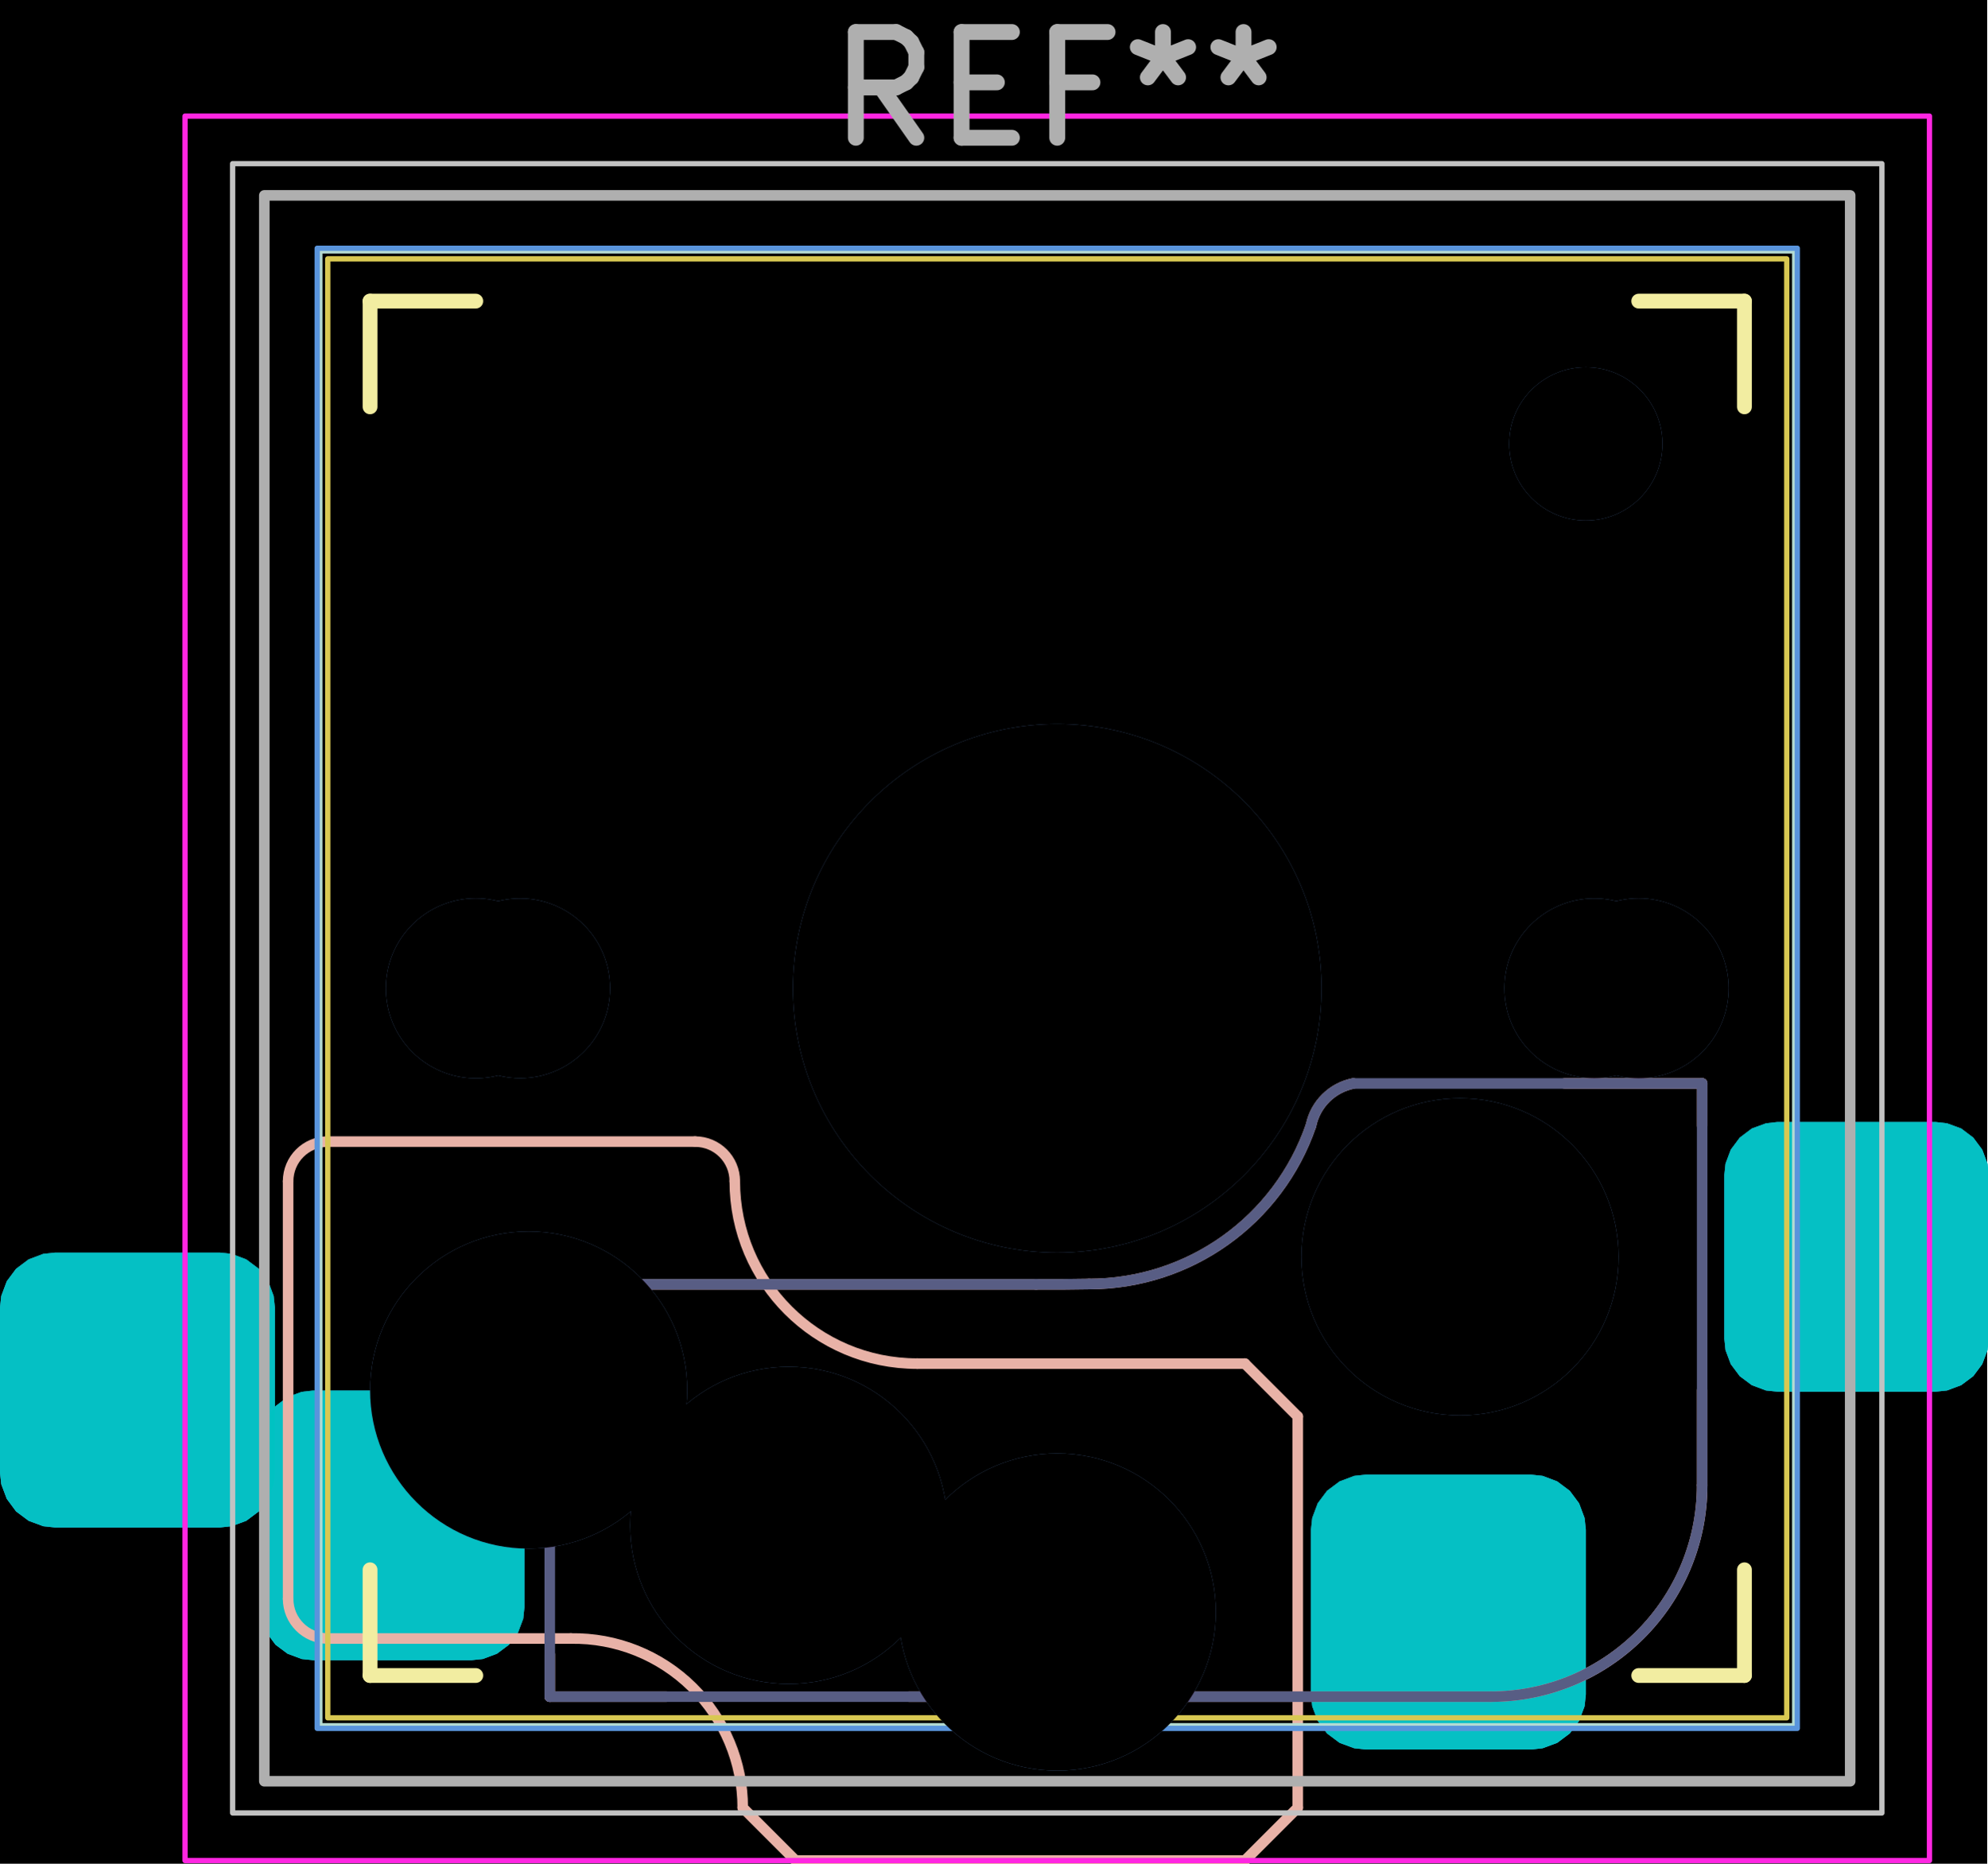
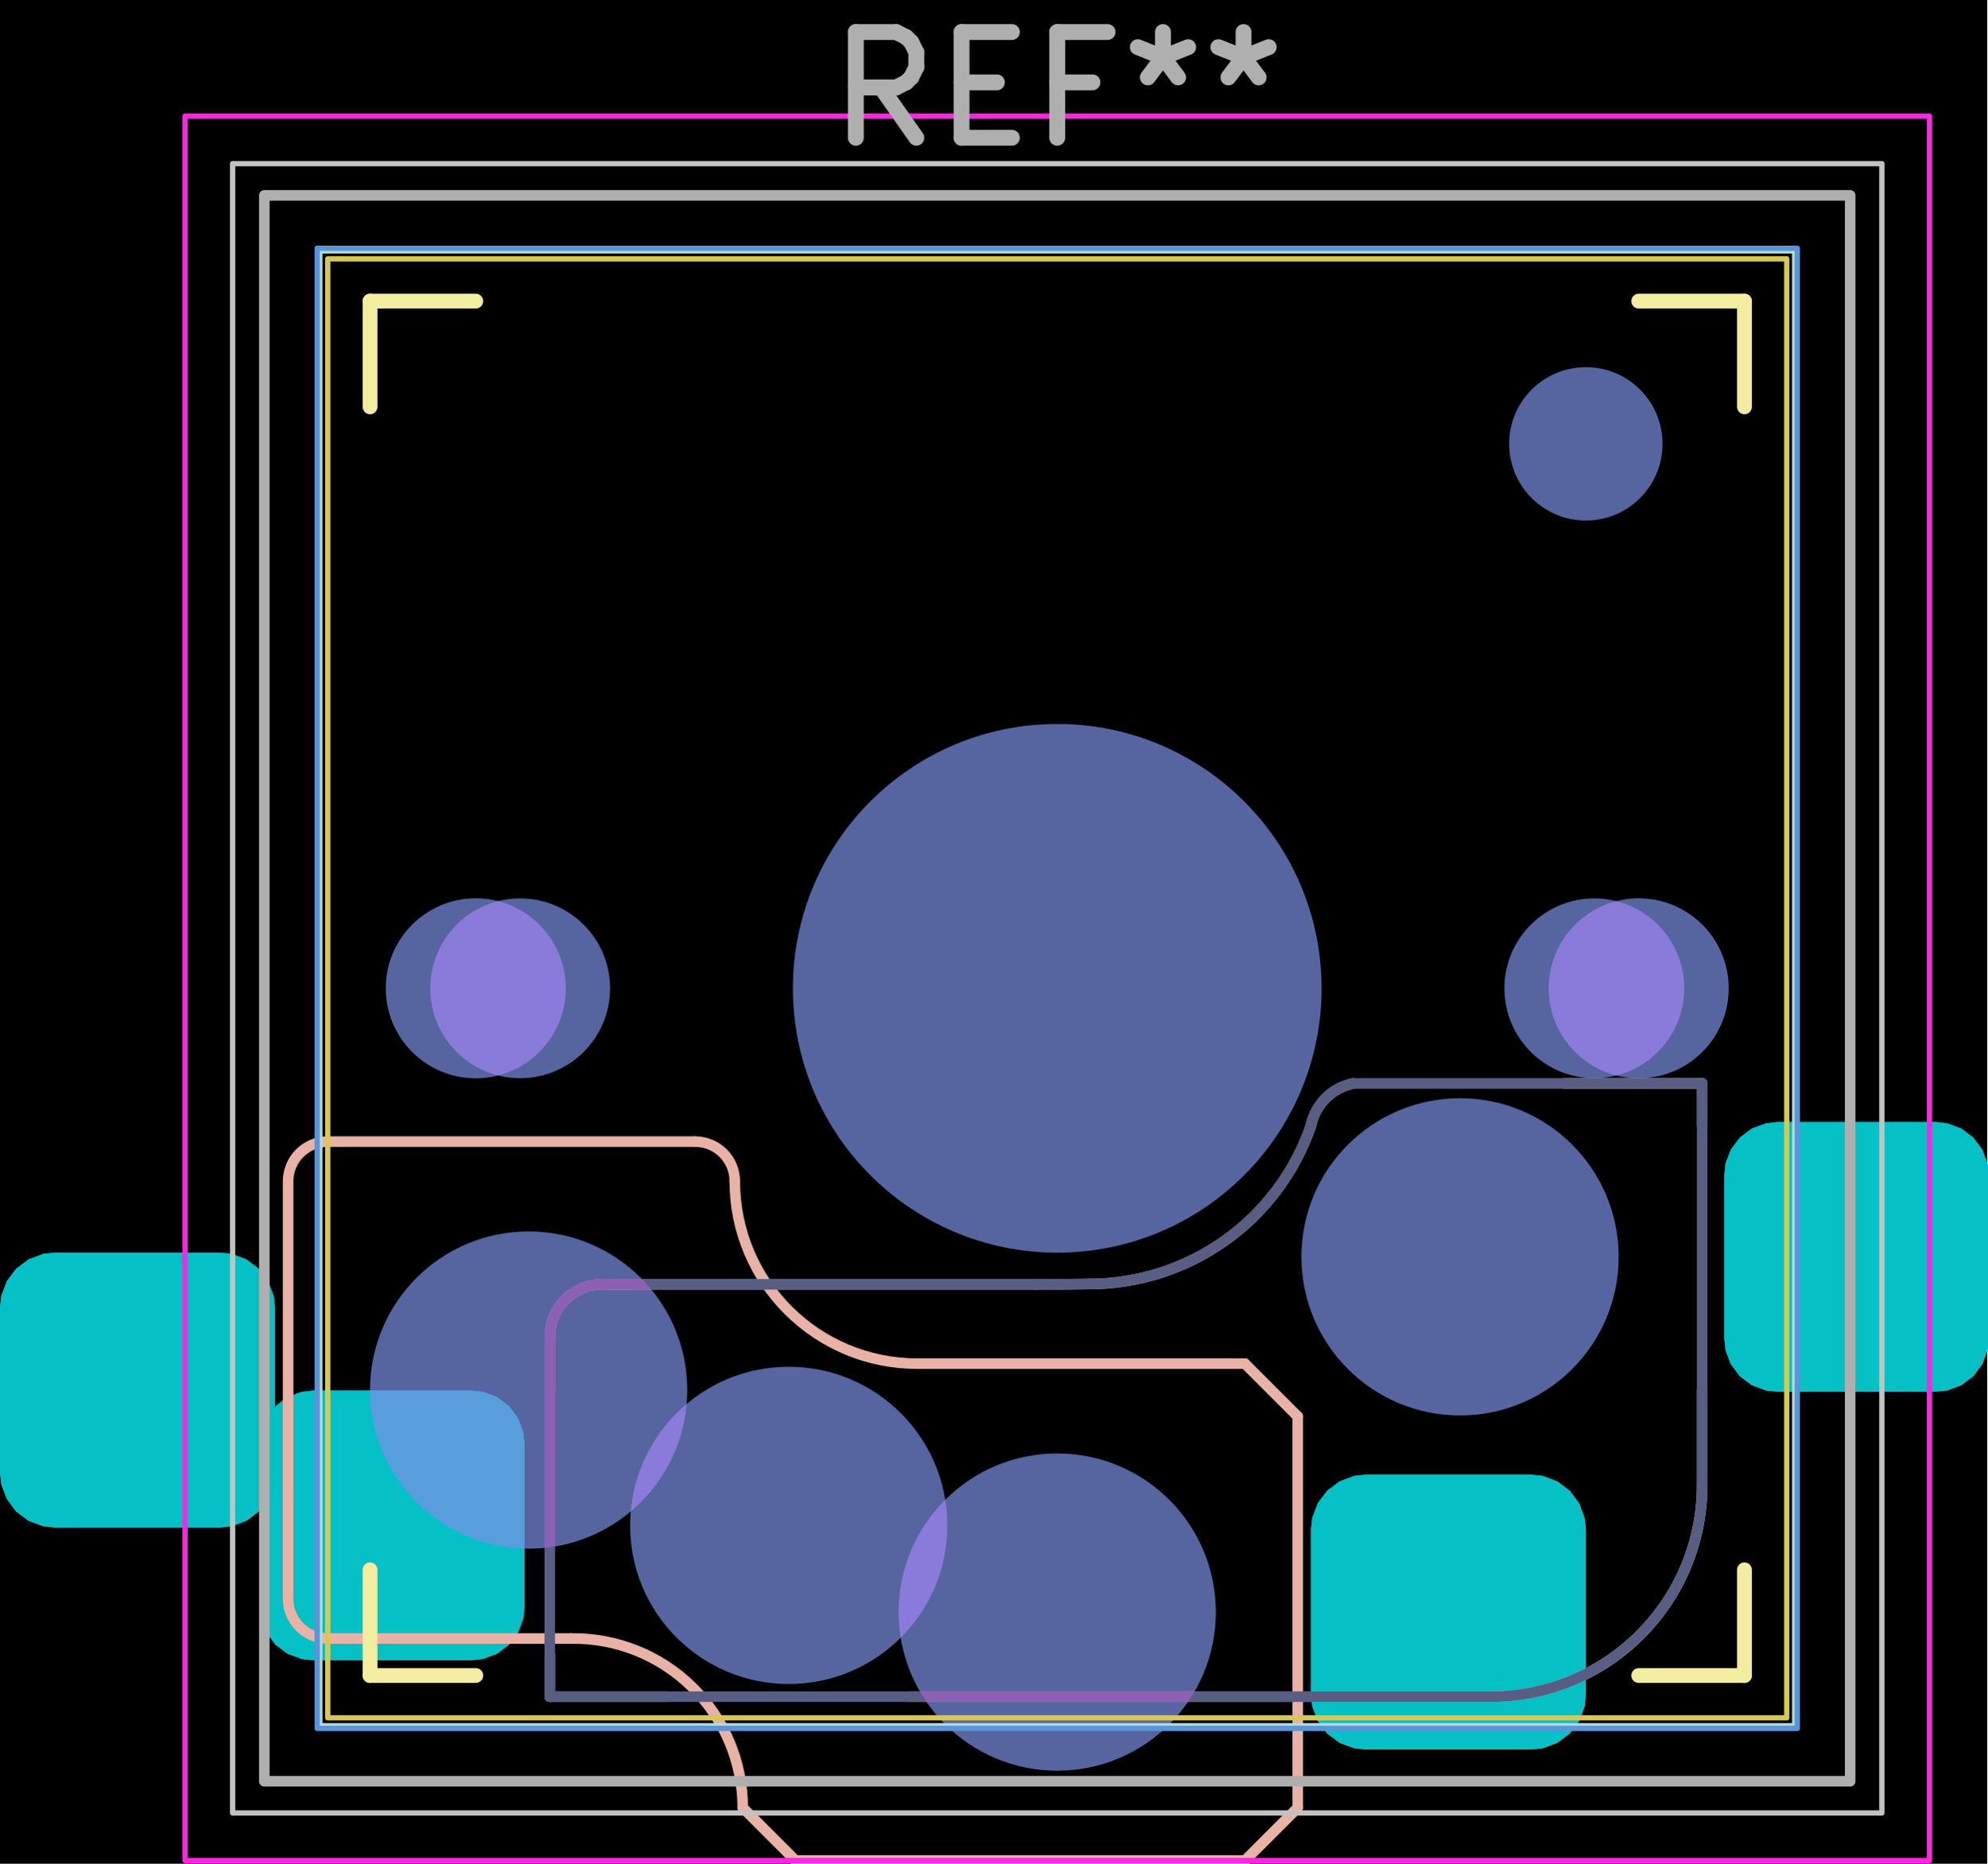
<svg xmlns="http://www.w3.org/2000/svg" version="1.1" width="100%" height="100%" viewBox="0 0 18.796 17.628" preserveAspectRatio="xMidYMid meet">
  <rect width="100%" height="100%" fill="black" />
  <g style="fill:#000000; fill-opacity:1;stroke:#000000; stroke-opacity:1; stroke-linecap:round; stroke-linejoin:round;" transform="translate(0 0) scale(1 1)">
    <path style="fill:#4D7FC4; fill-opacity:1; stroke:none;fill-rule:evenodd;" d="M 12.4,14.468 12.412,14.358 12.464,14.219 12.552,14.101 12.671,14.012 12.809,13.96 12.92,13.948 14.48,13.948 14.591,13.96 14.729,14.012 14.848,14.101 14.936,14.219 14.988,14.358 15,14.468 15,16.028 14.988,16.139 14.936,16.277 14.848,16.396 14.729,16.485 14.591,16.536 14.48,16.548 12.92,16.548 12.809,16.536 12.671,16.485 12.552,16.396 12.464,16.277 12.412,16.139 12.4,16.028 Z" />
    <path style="fill:#4D7FC4; fill-opacity:1; stroke:none;fill-rule:evenodd;" d="M 16.31,11.113 16.321,11.007 16.371,10.874 16.456,10.76 16.57,10.674 16.704,10.625 16.81,10.613 18.31,10.613 18.416,10.625 18.55,10.674 18.664,10.76 18.749,10.874 18.799,11.007 18.81,11.113 18.81,12.663 18.799,12.77 18.749,12.903 18.664,13.017 18.55,13.102 18.416,13.152 18.31,13.163 16.81,13.163 16.704,13.152 16.57,13.102 16.456,13.017 16.371,12.903 16.321,12.77 16.31,12.663 Z" />
    <path style="fill:#4D7FC4; fill-opacity:1; stroke:none;fill-rule:evenodd;" d="M 0,12.368 0.012,12.258 0.064,12.119 0.152,12.001 0.271,11.912 0.409,11.86 0.52,11.848 2.08,11.848 2.191,11.86 2.329,11.912 2.448,12.001 2.536,12.119 2.588,12.258 2.6,12.368 2.6,13.928 2.588,14.039 2.536,14.177 2.448,14.296 2.329,14.385 2.191,14.436 2.08,14.448 0.52,14.448 0.409,14.436 0.271,14.385 0.152,14.296 0.064,14.177 0.012,14.039 0,13.928 Z" />
    <path style="fill:#4D7FC4; fill-opacity:1; stroke:none;fill-rule:evenodd;" d="M 2.46,13.653 2.471,13.547 2.521,13.414 2.606,13.3 2.72,13.214 2.854,13.165 2.96,13.153 4.46,13.153 4.566,13.165 4.7,13.214 4.814,13.3 4.899,13.414 4.949,13.547 4.96,13.653 4.96,15.203 4.949,15.31 4.899,15.443 4.814,15.557 4.7,15.642 4.566,15.692 4.46,15.703 2.96,15.703 2.854,15.692 2.72,15.642 2.606,15.557 2.521,15.443 2.471,15.31 2.46,15.203 Z" />
  </g>
  <g style="fill:#02FFEE; fill-opacity:0.4; stroke:none;">
    <circle cx="4.5" cy="9.348" r="0.851" />
    <circle cx="4.92" cy="9.348" r="0.85" />
    <circle cx="5" cy="13.148" r="1.5" />
    <circle cx="7.46" cy="14.428" r="1.5" />
    <circle cx="10" cy="9.348" r="2.5" />
    <circle cx="10" cy="15.248" r="1.5" />
    <circle cx="13.81" cy="11.888" r="1.5" />
    <circle cx="15" cy="4.198" r="0.725" />
    <circle cx="15.08" cy="9.348" r="0.85" />
    <circle cx="15.5" cy="9.348" r="0.851" />
    <path style="fill:#02FFEE; fill-opacity:0.4; stroke:none;fill-rule:evenodd;" d="M 12.4,14.468 12.412,14.358 12.464,14.219 12.552,14.101 12.671,14.012 12.809,13.96 12.92,13.948 14.48,13.948 14.591,13.96 14.729,14.012 14.848,14.101 14.936,14.219 14.988,14.358 15,14.468 15,16.028 14.988,16.139 14.936,16.277 14.848,16.396 14.729,16.485 14.591,16.536 14.48,16.548 12.92,16.548 12.809,16.536 12.671,16.485 12.552,16.396 12.464,16.277 12.412,16.139 12.4,16.028 Z" />
    <path style="fill:#02FFEE; fill-opacity:0.4; stroke:none;fill-rule:evenodd;" d="M 16.31,11.113 16.321,11.007 16.371,10.874 16.456,10.76 16.57,10.674 16.704,10.625 16.81,10.613 18.31,10.613 18.416,10.625 18.55,10.674 18.664,10.76 18.749,10.874 18.799,11.007 18.81,11.113 18.81,12.663 18.799,12.77 18.749,12.903 18.664,13.017 18.55,13.102 18.416,13.152 18.31,13.163 16.81,13.163 16.704,13.152 16.57,13.102 16.456,13.017 16.371,12.903 16.321,12.77 16.31,12.663 Z" />
    <path style="fill:#02FFEE; fill-opacity:0.4; stroke:none;fill-rule:evenodd;" d="M 0,12.368 0.012,12.258 0.064,12.119 0.152,12.001 0.271,11.912 0.409,11.86 0.52,11.848 2.08,11.848 2.191,11.86 2.329,11.912 2.448,12.001 2.536,12.119 2.588,12.258 2.6,12.368 2.6,13.928 2.588,14.039 2.536,14.177 2.448,14.296 2.329,14.385 2.191,14.436 2.08,14.448 0.52,14.448 0.409,14.436 0.271,14.385 0.152,14.296 0.064,14.177 0.012,14.039 0,13.928 Z" />
    <path style="fill:#02FFEE; fill-opacity:0.4; stroke:none;fill-rule:evenodd;" d="M 2.46,13.653 2.471,13.547 2.521,13.414 2.606,13.3 2.72,13.214 2.854,13.165 2.96,13.153 4.46,13.153 4.566,13.165 4.7,13.214 4.814,13.3 4.899,13.414 4.949,13.547 4.96,13.653 4.96,15.203 4.949,15.31 4.899,15.443 4.814,15.557 4.7,15.642 4.566,15.692 4.46,15.703 2.96,15.703 2.854,15.692 2.72,15.642 2.606,15.557 2.521,15.443 2.471,15.31 2.46,15.203 Z" />
    <path style="fill:#00C2C2; fill-opacity:0.9; stroke:none;fill-rule:evenodd;" d="M 12.4,14.468 12.412,14.358 12.464,14.219 12.552,14.101 12.671,14.012 12.809,13.96 12.92,13.948 14.48,13.948 14.591,13.96 14.729,14.012 14.848,14.101 14.936,14.219 14.988,14.358 15,14.468 15,16.028 14.988,16.139 14.936,16.277 14.848,16.396 14.729,16.485 14.591,16.536 14.48,16.548 12.92,16.548 12.809,16.536 12.671,16.485 12.552,16.396 12.464,16.277 12.412,16.139 12.4,16.028 Z" />
    <path style="fill:#00C2C2; fill-opacity:0.9; stroke:none;fill-rule:evenodd;" d="M 16.31,11.113 16.321,11.007 16.371,10.874 16.456,10.76 16.57,10.674 16.704,10.625 16.81,10.613 18.31,10.613 18.416,10.625 18.55,10.674 18.664,10.76 18.749,10.874 18.799,11.007 18.81,11.113 18.81,12.663 18.799,12.77 18.749,12.903 18.664,13.017 18.55,13.102 18.416,13.152 18.31,13.163 16.81,13.163 16.704,13.152 16.57,13.102 16.456,13.017 16.371,12.903 16.321,12.77 16.31,12.663 Z" />
    <path style="fill:#00C2C2; fill-opacity:0.9; stroke:none;fill-rule:evenodd;" d="M 0,12.368 0.012,12.258 0.064,12.119 0.152,12.001 0.271,11.912 0.409,11.86 0.52,11.848 2.08,11.848 2.191,11.86 2.329,11.912 2.448,12.001 2.536,12.119 2.588,12.258 2.6,12.368 2.6,13.928 2.588,14.039 2.536,14.177 2.448,14.296 2.329,14.385 2.191,14.436 2.08,14.448 0.52,14.448 0.409,14.436 0.271,14.385 0.152,14.296 0.064,14.177 0.012,14.039 0,13.928 Z" />
    <path style="fill:#00C2C2; fill-opacity:0.9; stroke:none;fill-rule:evenodd;" d="M 2.46,13.653 2.471,13.547 2.521,13.414 2.606,13.3 2.72,13.214 2.854,13.165 2.96,13.153 4.46,13.153 4.566,13.165 4.7,13.214 4.814,13.3 4.899,13.414 4.949,13.547 4.96,13.653 4.96,15.203 4.949,15.31 4.899,15.443 4.814,15.557 4.7,15.642 4.566,15.692 4.46,15.703 2.96,15.703 2.854,15.692 2.72,15.642 2.606,15.557 2.521,15.443 2.471,15.31 2.46,15.203 Z" />
  </g>
  <g style="fill:none;  stroke:#E8B2A7; stroke-width:0.1; stroke-opacity:1;  stroke-linecap:round; stroke-linejoin:round;">
    <path d="M2.725 15.123 L2.725 11.173 " />
    <path d="M3.1 10.798 L6.575 10.798 " />
    <path d="M3.1 15.498 L5.4 15.498 " />
    <path d="M5.2 13.148 L5.2 12.648 " />
    <path d="M5.2 16.048 L5.2 15.648 " />
    <path d="M5.7 12.148 L9.8 12.148 " />
    <path d="M6.3 16.048 L5.2 16.048 " />
    <path d="M7.525 17.598 L7.025 17.098 " />
    <path d="M8.675 12.898 L11.775 12.898 " />
    <path d="M11.775 17.598 L7.525 17.598 " />
    <path d="M12.275 13.398 L11.775 12.898 " />
    <path d="M12.275 13.398 L12.275 17.098 " />
    <path d="M12.275 17.098 L11.775 17.598 " />
    <path d="M14.1 16.048 L8.6 16.048 " />
    <path d="M16.1 10.248 L14.8 10.248 " />
    <path d="M16.1 10.248 L16.1 10.648 " />
    <path d="M16.1 13.148 L16.1 14.048 " />
    <path d="M3.1 10.798 A0.375 0.375 0.0 0 0 2.725 11.173" />
    <path d="M2.725 15.123 A0.375 0.375 0.0 0 0 3.1 15.498" />
    <path d="M5.7 12.148 A0.5 0.5 0.0 0 0 5.2 12.648" />
    <path d="M7.025 17.098 A1.6 1.6 0.0 0 0 5.4 15.498" />
    <path d="M6.95 11.173 A0.375 0.375 0.0 0 0 6.575 10.798" />
    <path d="M6.95 11.173 A1.725 1.725 0.0 0 0 8.675 12.898" />
    <path d="M9.8 12.148 A21.513 21.513 0.0 0 0 10.3 12.145" />
    <path d="M10.3 12.145 A2.221 2.221 0.0 0 0 12.4 10.647" />
    <path d="M12.8 10.248 A0.51 0.51 0.0 0 0 12.401 10.643" />
    <path d="M14.1 16.048 A2 2 0.0 0 0 16.1 14.048" />
  </g>
  <g style="fill:none;  stroke:#585D84; stroke-width:0.1; stroke-opacity:1;  stroke-linecap:round; stroke-linejoin:round;">
    <path d="M5.2 16.048 L5.2 12.648 " />
    <path d="M5.7 12.148 L9.8 12.148 " />
    <path d="M14.1 16.048 L5.2 16.048 " />
    <path d="M16.1 10.248 L12.8 10.248 " />
    <path d="M16.1 10.248 L16.1 14.048 " />
    <path d="M5.7 12.148 A0.5 0.5 0.0 0 0 5.2 12.648" />
    <path d="M9.8 12.148 A21.513 21.513 0.0 0 0 10.3 12.145" />
    <path d="M10.3 12.145 A2.221 2.221 0.0 0 0 12.4 10.647" />
    <path d="M12.8 10.248 A0.51 0.51 0.0 0 0 12.401 10.643" />
    <path d="M14.1 16.048 A2 2 0.0 0 0 16.1 14.048" />
  </g>
  <g style="fill:#D864FF; fill-opacity:0.4; stroke:none;">
    <circle cx="4.5" cy="9.348" r="0.851" />
    <circle cx="4.92" cy="9.348" r="0.85" />
    <circle cx="5" cy="13.148" r="1.5" />
    <circle cx="7.46" cy="14.428" r="1.5" />
    <circle cx="10" cy="9.348" r="2.5" />
    <circle cx="10" cy="15.248" r="1.5" />
    <circle cx="13.81" cy="11.888" r="1.5" />
    <circle cx="15" cy="4.198" r="0.725" />
    <circle cx="15.08" cy="9.348" r="0.85" />
    <circle cx="15.5" cy="9.348" r="0.851" />
  </g>
  <g style="fill:none;  stroke:#F2EDA1; stroke-width:0.14; stroke-opacity:1;  stroke-linecap:round; stroke-linejoin:round;">
    <path d="M3.5 3.848 L3.5 2.848 " />
    <path d="M3.5 15.848 L3.5 14.848 " />
    <path d="M3.5 15.848 L4.5 15.848 " />
    <path d="M4.5 2.848 L3.5 2.848 " />
    <path d="M15.5 15.848 L16.5 15.848 " />
    <path d="M16.5 2.848 L15.5 2.848 " />
    <path d="M16.5 2.848 L16.5 3.848 " />
    <path d="M16.5 14.848 L16.5 15.848 " />
    <path style="fill:none;  stroke:#FF26E2; stroke-width:0.05; stroke-opacity:1;  stroke-linecap:round; stroke-linejoin:round;fill:none" d="M 1.75,1.098 18.25,1.098 18.25,17.598 1.75,17.598 Z" />
  </g>
  <g style="fill:none;  stroke:#AFAFAF; stroke-width:0.15; stroke-opacity:1;  stroke-linecap:round; stroke-linejoin:round;">
    <text x="10" y="1.348" textLength="4.536" font-size="1.333" lengthAdjust="spacingAndGlyphs" text-anchor="middle" opacity="0" stroke-opacity="0">REF**</text>
    <g class="stroked-text">
      <path d="M8.667 1.303 L8.333 0.827 " />
      <path d="M8.095 1.303 L8.095 0.303 " />
      <path d="M8.095 0.303 L8.476 0.303 " />
      <path d="M8.476 0.303 L8.571 0.351 " />
      <path d="M8.571 0.351 L8.619 0.398 " />
      <path d="M8.619 0.398 L8.667 0.494 " />
      <path d="M8.667 0.494 L8.667 0.636 " />
      <path d="M8.667 0.636 L8.619 0.732 " />
      <path d="M8.619 0.732 L8.571 0.779 " />
      <path d="M8.571 0.779 L8.476 0.827 " />
      <path d="M8.476 0.827 L8.095 0.827 " />
      <path d="M9.095 0.779 L9.429 0.779 " />
      <path d="M9.571 1.303 L9.095 1.303 " />
      <path d="M9.095 1.303 L9.095 0.303 " />
      <path d="M9.095 0.303 L9.571 0.303 " />
      <path d="M10.333 0.779 L10 0.779 " />
      <path d="M10 1.303 L10 0.303 " />
      <path d="M10 0.303 L10.476 0.303 " />
      <path d="M11 0.303 L11 0.541 " />
      <path d="M10.762 0.446 L11 0.541 " />
      <path d="M11 0.541 L11.238 0.446 " />
      <path d="M10.857 0.732 L11 0.541 " />
      <path d="M11 0.541 L11.143 0.732 " />
      <path d="M11.762 0.303 L11.762 0.541 " />
      <path d="M11.524 0.446 L11.762 0.541 " />
      <path d="M11.762 0.541 L12 0.446 " />
      <path d="M11.619 0.732 L11.762 0.541 " />
      <path d="M11.762 0.541 L11.905 0.732 " />
    </g>
    <path style="fill:none;  stroke:#AFAFAF; stroke-width:0.1; stroke-opacity:1;  stroke-linecap:round; stroke-linejoin:round;fill:none" d="M 2.5,1.848 17.5,1.848 17.5,16.848 2.5,16.848 Z" />
    <path style="fill:none;  stroke:#D8C852; stroke-width:0.05; stroke-opacity:1;  stroke-linecap:round; stroke-linejoin:round;fill:none" d="M 3.1,2.448 16.9,2.448 16.9,16.248 3.1,16.248 Z" />
    <path style="fill:none;  stroke:#B4DBD2; stroke-width:0.05; stroke-opacity:1;  stroke-linecap:round; stroke-linejoin:round;fill:none" d="M 3.025,2.373 16.975,2.373 16.975,16.323 3.025,16.323 Z" />
    <path style="fill:none;  stroke:#5994DC; stroke-width:0.05; stroke-opacity:1;  stroke-linecap:round; stroke-linejoin:round;fill:none" d="M 3,2.348 17,2.348 17,16.348 3,16.348 Z" />
    <path style="fill:none;  stroke:#C2C2C2; stroke-width:0.05; stroke-opacity:1;  stroke-linecap:round; stroke-linejoin:round;fill:none" d="M 2.2,1.548 17.8,1.548 17.8,17.148 2.2,17.148 Z" />
  </g>
-   <g style="fill:#000000; fill-opacity:1; stroke:none;">
-     <circle cx="4.5" cy="9.348" r="0.851" />
-     <circle cx="4.92" cy="9.348" r="0.85" />
-     <circle cx="5" cy="13.148" r="1.5" />
-     <circle cx="7.46" cy="14.428" r="1.5" />
-     <circle cx="10" cy="9.348" r="2.5" />
-     <circle cx="10" cy="15.248" r="1.5" />
-     <circle cx="13.81" cy="11.888" r="1.5" />
-     <circle cx="15" cy="4.198" r="0.725" />
-     <circle cx="15.08" cy="9.348" r="0.85" />
-     <circle cx="15.5" cy="9.348" r="0.851" />
-   </g>
</svg>
